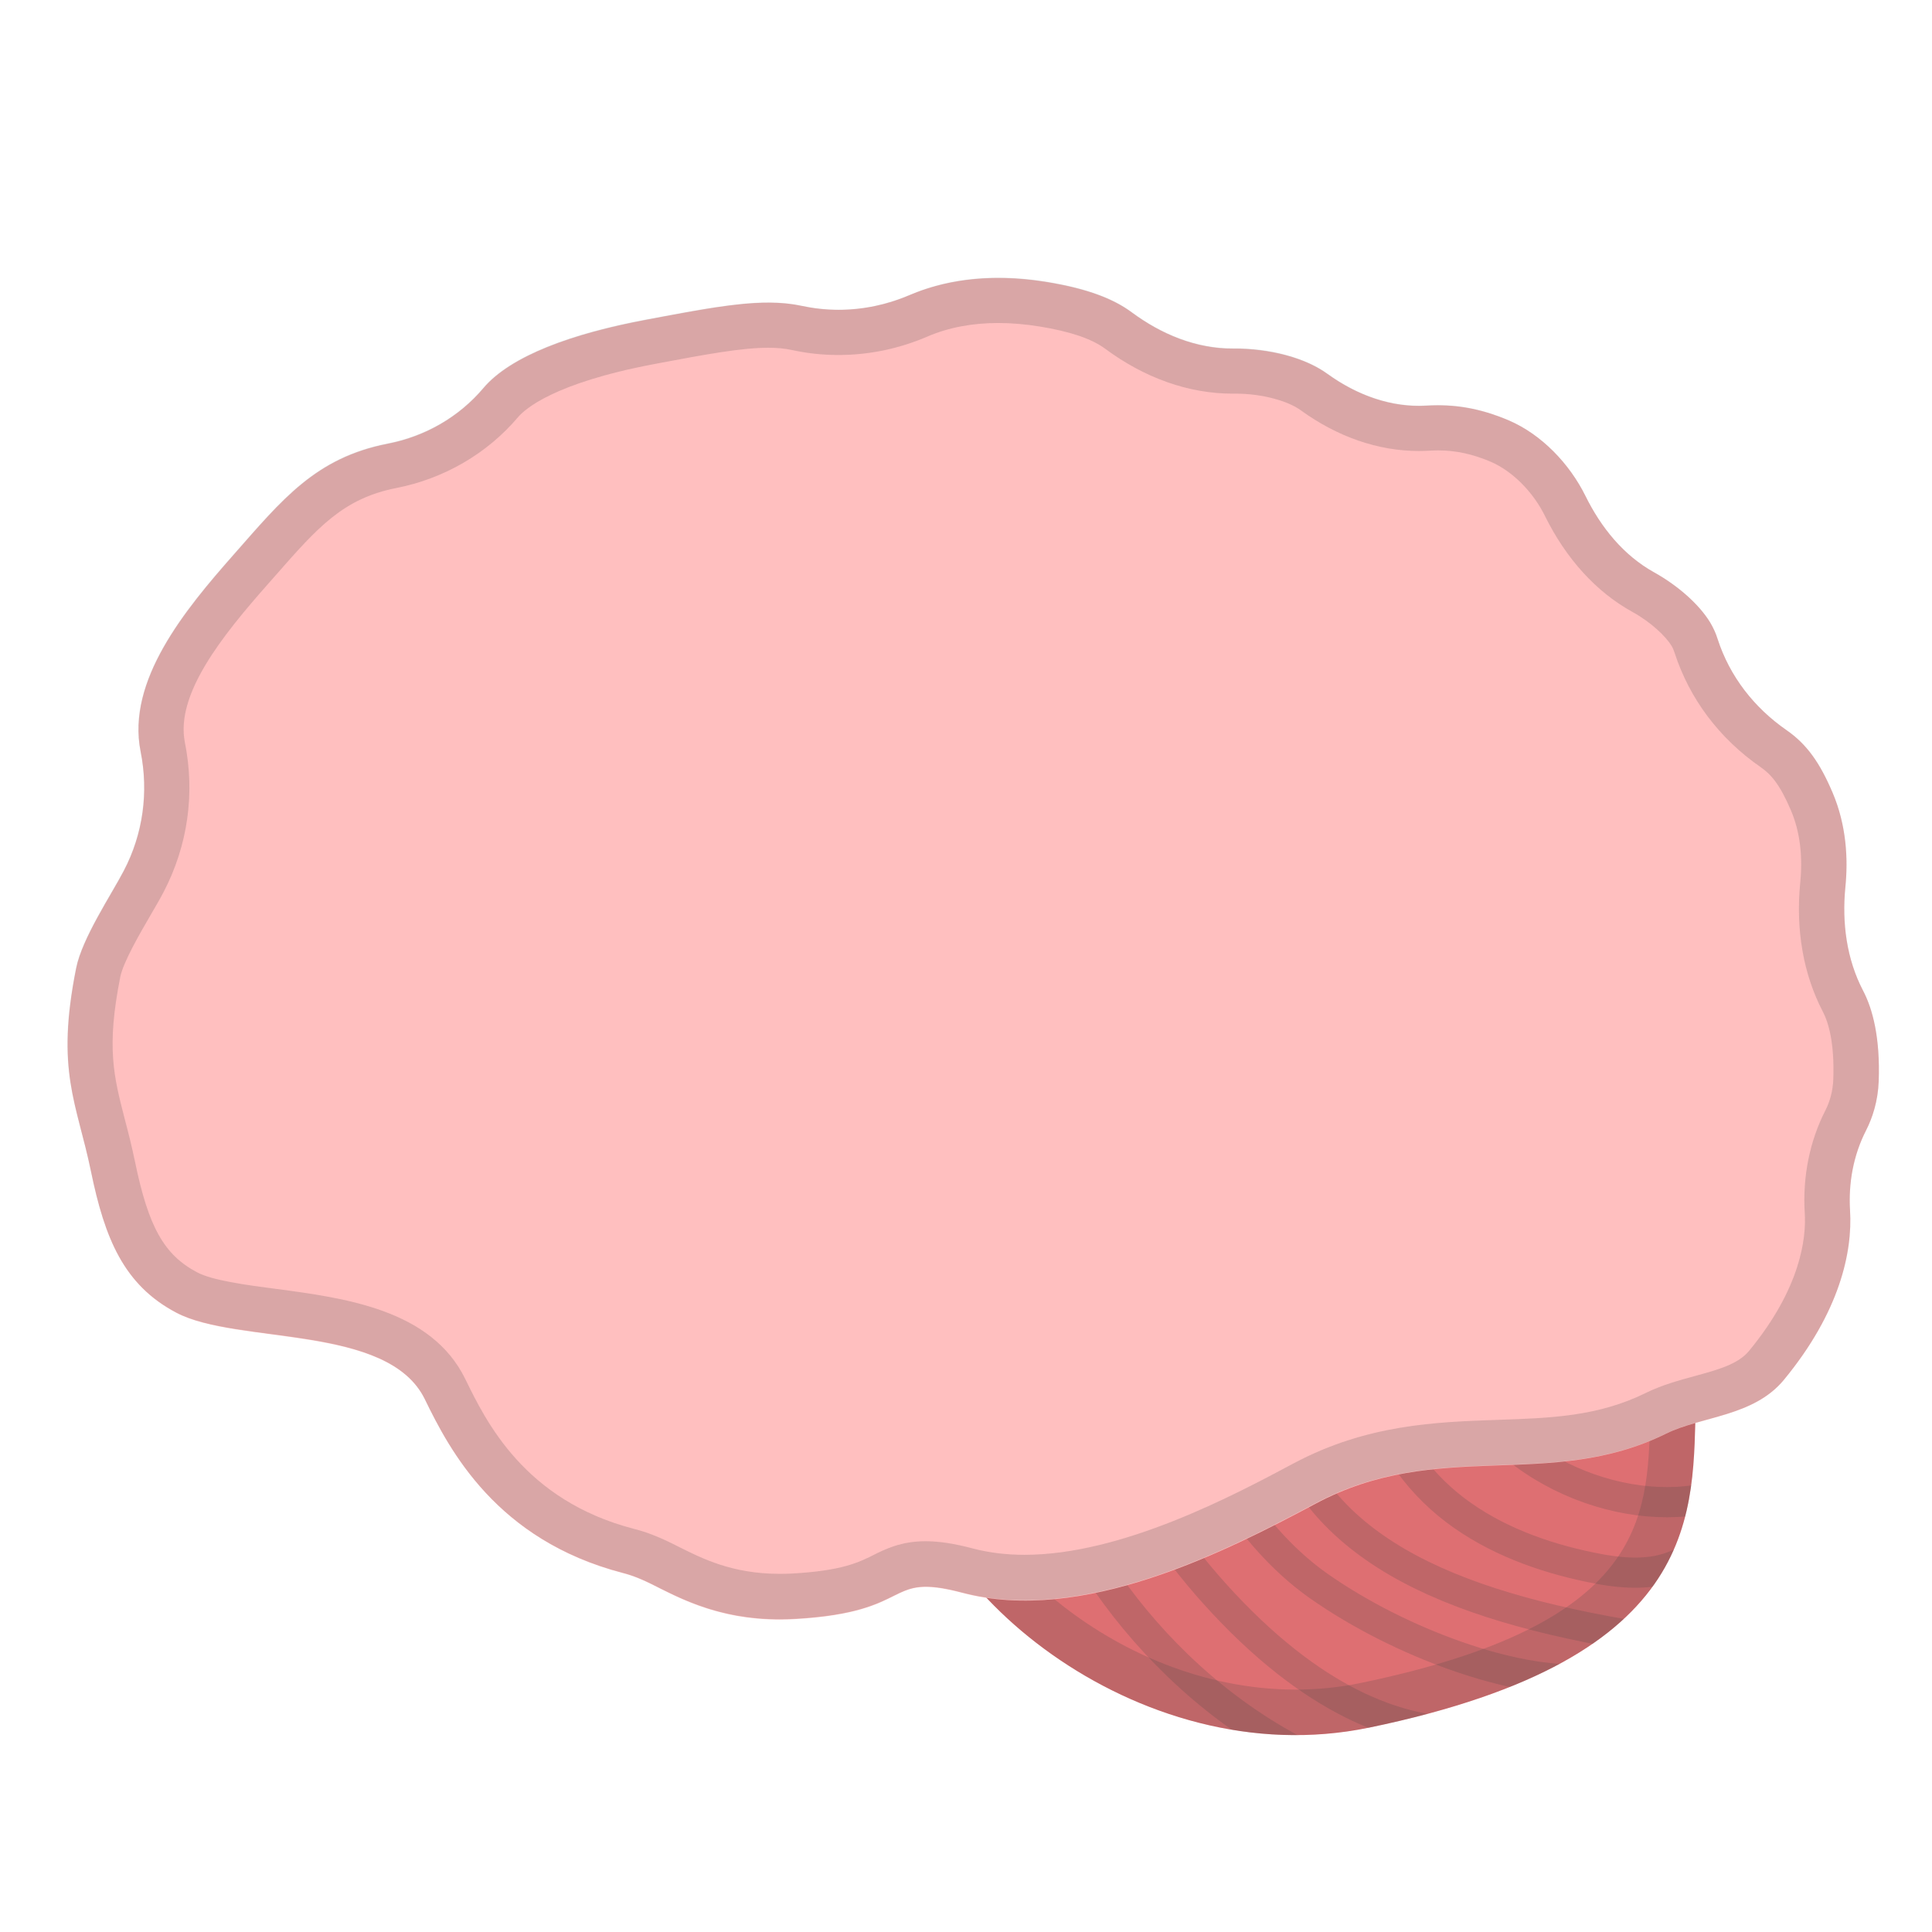
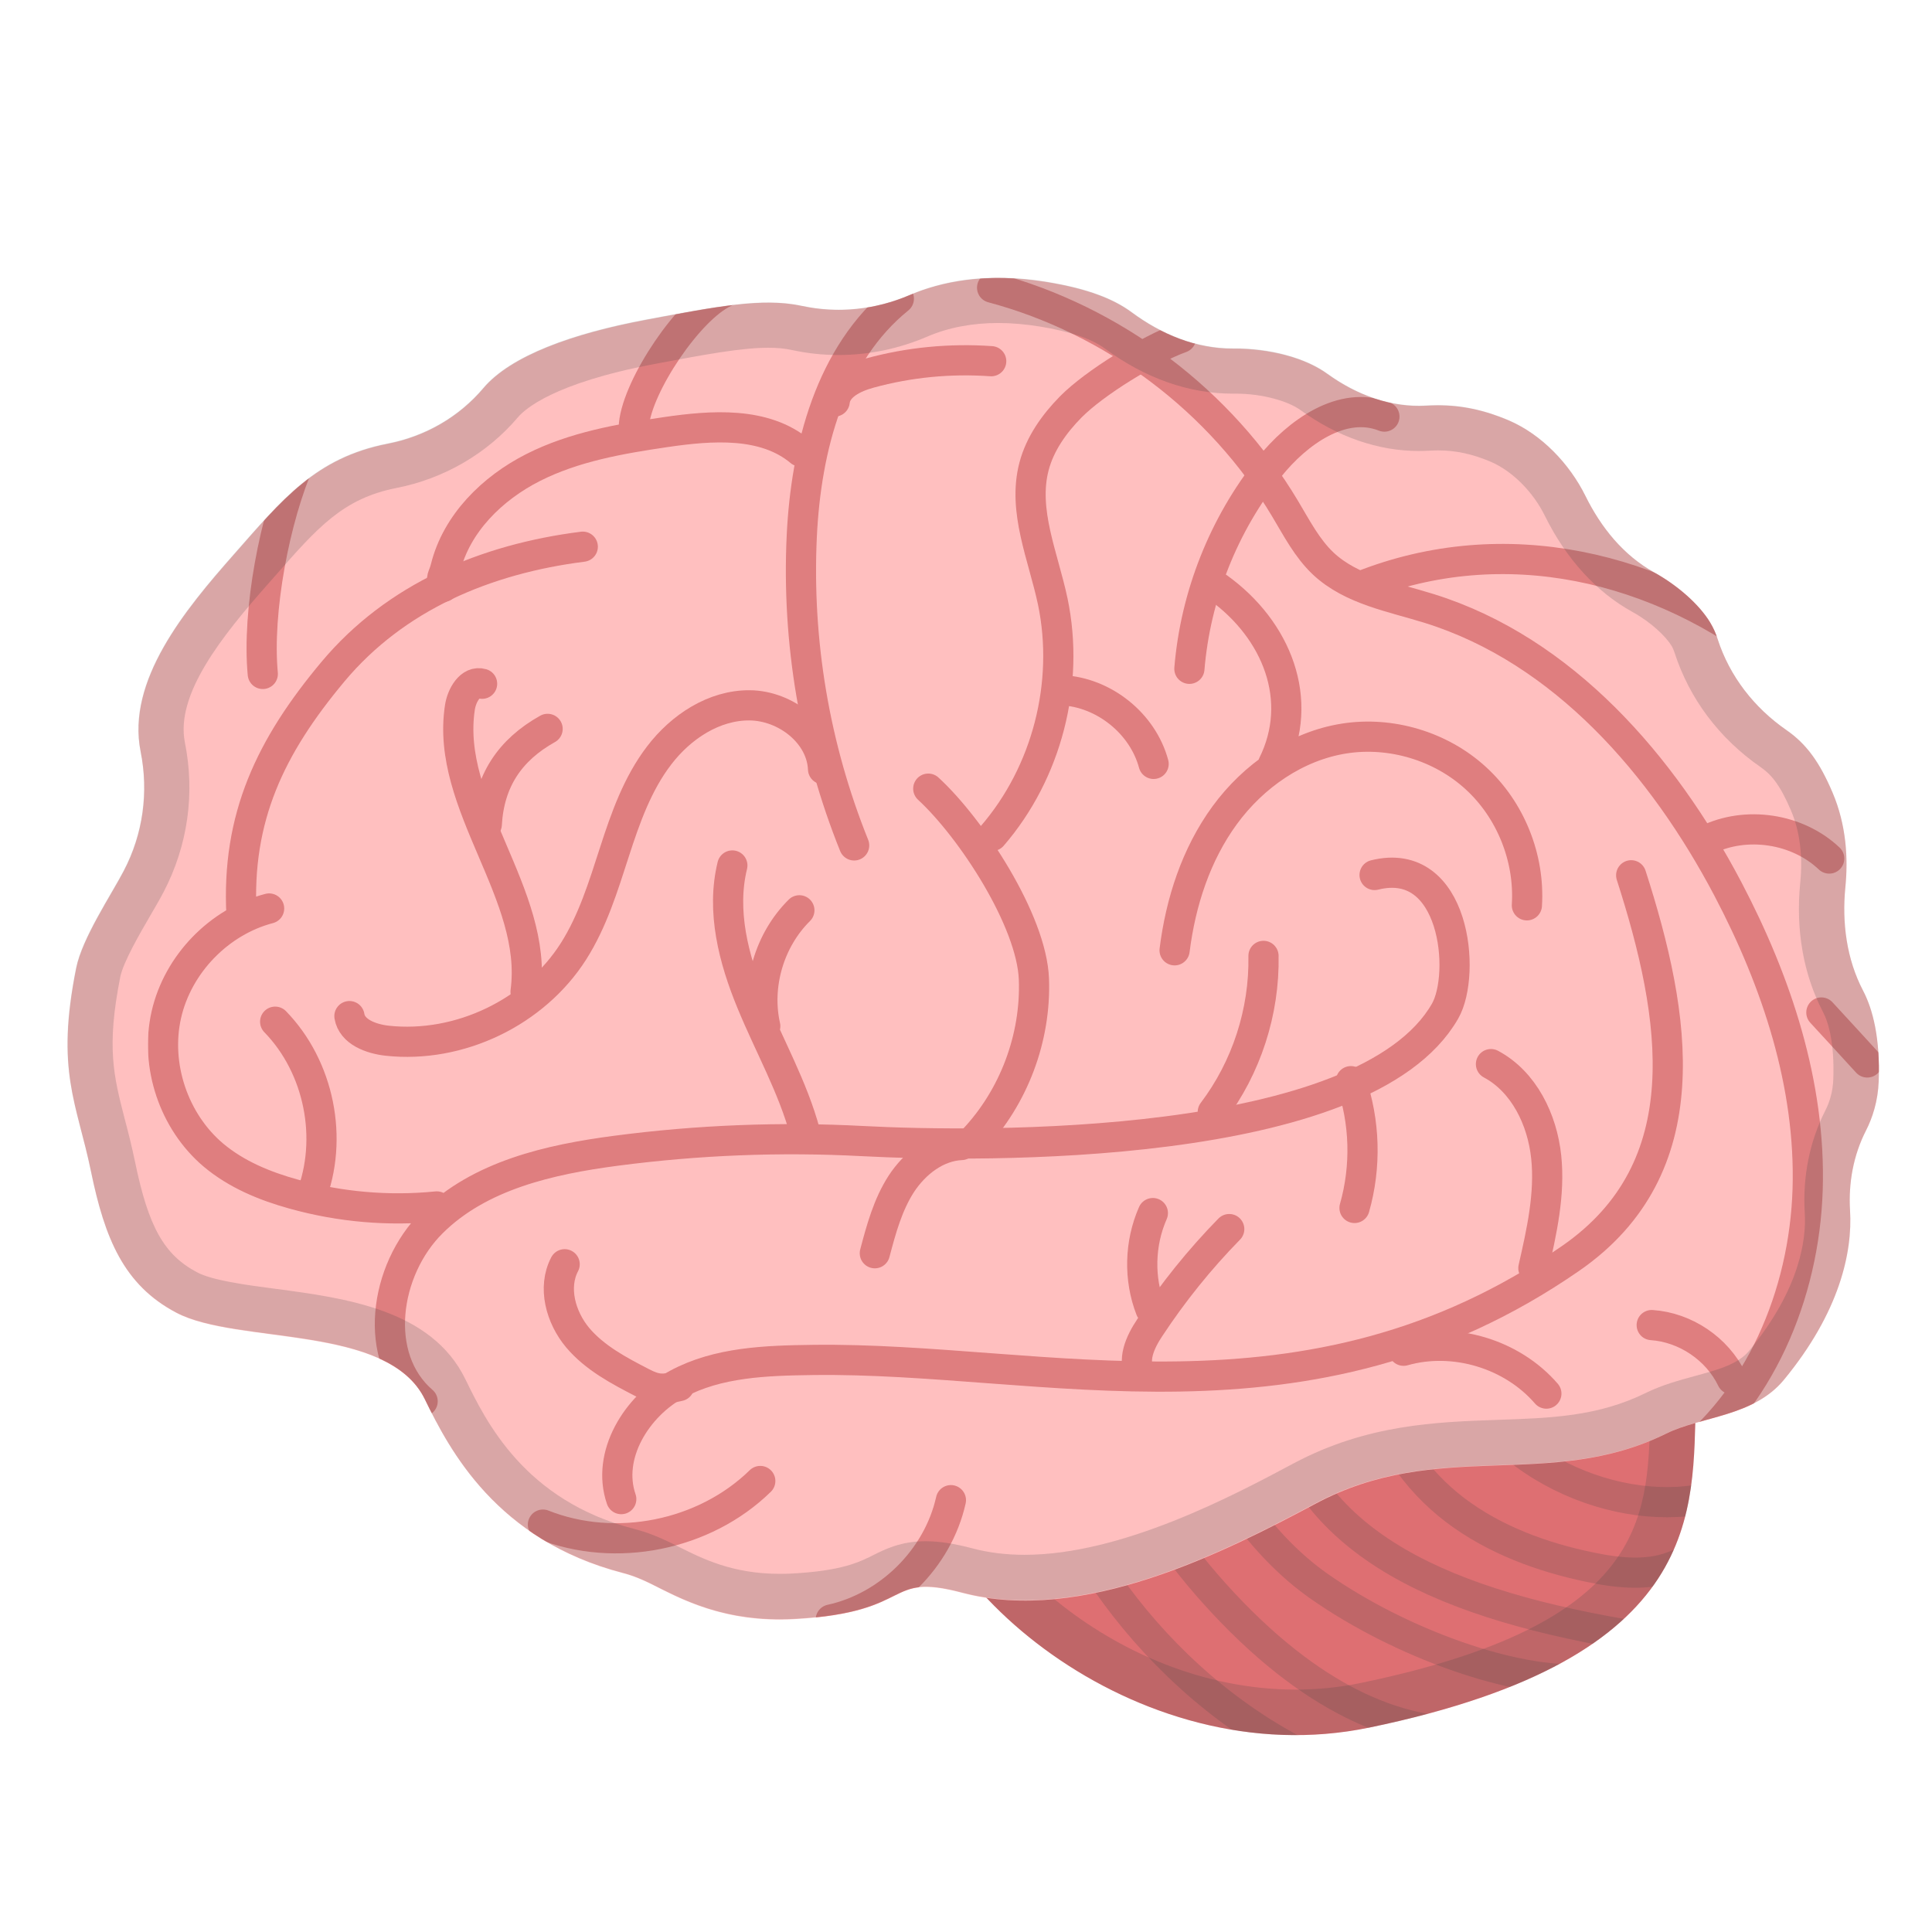
<svg xmlns="http://www.w3.org/2000/svg" xmlns:xlink="http://www.w3.org/1999/xlink" width="128" height="128" viewBox="0 0 128 128">
  <path d="M112.36 92.81c-.26 7.22.77 17.01-21.65 21.65-15.47 3.2-30.41-9.75-30.41-19.07s8.94-13.4 24.74-13.4 27.65 1.5 27.32 10.82z" fill="#de6f72" />
  <path d="M85.04 84.98c8.9 0 19.57.47 23.08 4.09.91.94 1.3 2.09 1.25 3.62-.01.4-.02.81-.04 1.23-.17 6.73-.35 13.69-19.22 17.59-1.39.29-2.83.43-4.28.43-12.22 0-22.53-10.18-22.53-16.57 0-2.56 0-10.39 21.74-10.39m0-3c-15.8 0-24.74 4.08-24.74 13.4 0 8.34 11.94 19.57 25.53 19.57 1.61 0 3.24-.16 4.88-.5 22.42-4.64 21.39-14.43 21.65-21.65.33-9.31-11.52-10.82-27.32-10.82z" fill="#424242" opacity=".2" />
  <defs>
    <path id="a" d="M112.36 92.81c-.26 7.22.77 17.01-21.65 21.65-15.47 3.2-30.41-9.75-30.41-19.07s8.94-13.4 24.74-13.4 27.65 1.5 27.32 10.82z" />
  </defs>
  <clipPath id="b">
    <use xlink:href="#a" overflow="visible" />
  </clipPath>
  <g opacity=".2" clip-path="url(#b)" fill="none" stroke="#424242" stroke-width="2" stroke-linecap="round" stroke-linejoin="round" stroke-miterlimit="10">
    <path d="M91.23 91.94c.53 3.24 2.56 6.11 5.17 8.1 2.61 1.98 5.78 3.14 8.99 3.8 1.92.4 3.99.61 5.77-.2M79.19 93.71c1.41 4.36 4.43 8.72 8.17 11.36 5.4 3.8 13.06 6.52 17.63 6.16M84.5 92.81c2.06 9.73 11.49 13.56 24.02 15.62M96.88 91.63c3.54 6.78 12.82 9.55 18.25 6.9M74.19 94.48c.51 3.89 3.63 8.15 6.25 11.07 6.56 7.3 12.21 9.09 16.14 9.21M68.56 93.64c.5 5.85 6.65 16.86 17.41 22.45" />
  </g>
  <linearGradient id="c" gradientUnits="userSpaceOnUse" x1="39.112" x2="103.612" y1="43.059" y2="98.059">
    <stop offset="0" stop-color="#ffbfbf" />
  </linearGradient>
  <path d="M110.39 94.98c2.33-1.15 5.79-1.12 7.8-3.56 3.7-4.49 4.55-8.47 4.38-11.22-.11-1.82.22-3.65 1.05-5.28.44-.86.8-1.96.85-3.29.1-2.86-.39-4.76-1.04-6-1.09-2.09-1.4-4.49-1.17-6.84.19-1.89.07-4.12-.85-6.28-.84-1.97-1.7-3.2-3.06-4.14-2.13-1.48-3.75-3.55-4.55-6.02-.12-.39-.29-.76-.5-1.11-.73-1.2-2.14-2.44-3.7-3.31-2.04-1.13-3.53-2.98-4.56-5.07-1.06-2.14-2.91-4.07-5.07-5-1.94-.83-3.67-1.09-5.45-.98-2.37.14-4.64-.71-6.57-2.1-.68-.49-1.58-.93-2.78-1.25-1.11-.29-2.31-.44-3.45-.43-2.45.02-4.77-.94-6.74-2.4-1.28-.95-3.07-1.59-5.62-2.01-4.07-.67-7.07 0-9.09.86-2.25.97-4.75 1.24-7.15.72-2.58-.56-5.65.04-10.31.92-4.86.91-8.96 2.38-10.78 4.53-1.62 1.92-3.86 3.2-6.33 3.68-4.8.94-7 3.71-10.21 7.35-3.23 3.66-7.11 8.35-6.17 13.05.54 2.7.16 5.47-1.12 7.91-.8 1.54-2.76 4.46-3.15 6.44-1.37 6.83.04 8.91.98 13.46.91 4.42 2.16 7.53 5.66 9.37 4.04 2.13 14.02.73 16.46 5.73 1.65 3.39 4.75 9.33 13.11 11.51.67.17 1.31.44 1.93.75 1.85.92 4.75 2.57 9.48 2.3 8.07-.46 5.85-3.12 11.08-1.74 7.98 2.11 17.47-2.74 23.4-5.9 8.15-4.37 15.5-.83 23.24-4.65z" fill="url(#c)" />
  <defs>
    <filter id="d" filterUnits="userSpaceOnUse" height="90.24" width="114.91" x="9.8" y="18.06">
      <feColorMatrix values="1 0 0 0 0 0 1 0 0 0 0 0 1 0 0 0 0 0 1 0" />
    </filter>
  </defs>
-   <g fill="none" stroke="#d97172" stroke-width="2" stroke-linecap="round" stroke-linejoin="round" stroke-miterlimit="10" clip-path="url(#clip_f)">
+   <mask id="f" height="90.24" maskUnits="userSpaceOnUse" width="114.91" x="9.8" y="18.06">
+     <g filter="url(#d)">
+       <radialGradient id="e" cx="57.193" cy="24.919" gradientUnits="userSpaceOnUse" r="93.595">
+         <stop offset=".229" stop-color="#ffccbc" />
+       </radialGradient>
+       <path d="M110.39 94.98c2.33-1.15 5.79-1.12 7.8-3.56 3.7-4.49 4.55-8.47 4.38-11.22-.11-1.82.22-3.65 1.05-5.28.44-.86.8-1.96.85-3.29.1-2.86-.39-4.76-1.04-6-1.09-2.09-1.4-4.49-1.17-6.84.19-1.89.07-4.12-.85-6.28-.84-1.97-1.7-3.2-3.06-4.14-2.13-1.48-3.75-3.55-4.55-6.02-.12-.39-.29-.76-.5-1.11-.73-1.2-2.14-2.44-3.7-3.31-2.04-1.13-3.53-2.98-4.56-5.07-1.06-2.14-2.91-4.07-5.07-5-1.94-.83-3.67-1.09-5.45-.98-2.37.14-4.64-.71-6.57-2.1-.68-.49-1.58-.93-2.78-1.25-1.11-.29-2.31-.44-3.45-.43-2.45.02-4.77-.94-6.74-2.4-1.28-.95-3.07-1.59-5.62-2.01-4.07-.67-7.07 0-9.09.86-2.25.97-4.75 1.24-7.15.72-2.58-.56-5.65.04-10.31.92-4.86.91-8.96 2.38-10.78 4.53-1.62 1.92-3.86 3.2-6.33 3.68-4.8.94-7 3.71-10.21 7.35-3.23 3.66-7.11 8.35-6.17 13.05.54 2.7.16 5.47-1.12 7.91-.8 1.54-2.76 4.46-3.15 6.44-1.37 6.83.04 8.91.98 13.46.91 4.42 2.16 7.53 5.66 9.37 4.04 2.13 14.02.73 16.46 5.73 1.65 3.39 4.75 9.33 13.11 11.51.67.17 1.31.44 1.93.75 1.85.92 4.75 2.57 9.48 2.3 8.07-.46 5.85-3.12 11.08-1.74 7.98 2.11 17.47-2.74 23.4-5.9 8.15-4.37 15.5-.83 23.24-4.65z" fill="url(#e)" />
+     </g>
+   </mask>
+   <g mask="url(#f)" fill="none" stroke="#d97172" stroke-width="2" stroke-linecap="round" stroke-linejoin="round" stroke-miterlimit="10">
    <path d="M28 92.84c-3.37-2.9-2.54-8.71.62-11.84 3.15-3.13 7.78-4.18 12.19-4.76 5.41-.71 10.89-.93 16.35-.64 7.72.41 33.23.74 38.58-8.61 1.42-2.48.67-10.35-4.67-9.02M17.83 60.19c-3.32.87-6.05 3.69-6.81 7.04-.76 3.35.49 7.07 3.11 9.29 1.52 1.28 3.4 2.06 5.32 2.59 3.08.86 6.31 1.14 9.49.82M59.55 19.79c-4.54 3.67-6.15 9.89-6.43 15.72a48.72 48.72 0 0 0 3.47 20.5M91.72 27.6c-2.77-1.1-5.76 1.03-7.62 3.36-3.03 3.79-4.9 8.5-5.3 13.35M16 60.62c-.34-6.46 1.91-11.16 6.06-16.12s10.13-7.47 16.55-8.28" />
    <path d="M29.38 38.88c-.21-.66-.03-.59.14-1.26.73-2.95 3.1-5.28 5.81-6.65 2.71-1.37 5.76-1.9 8.76-2.34 3.07-.45 6.55-.71 8.93 1.28M55.3 26.6c.12-1.05 1.29-1.6 2.31-1.88 2.62-.72 5.35-.98 8.06-.79M54.53 50.96c-.1-2.37-2.49-4.21-4.86-4.23-2.37-.02-4.56 1.43-6 3.32-1.44 1.88-2.24 4.16-2.97 6.42-.73 2.25-1.43 4.55-2.7 6.55-2.58 4.06-7.57 6.45-12.35 5.93-1.07-.12-2.33-.58-2.5-1.63" />
    <path d="M31.94 45.3c-.78-.23-1.35.76-1.47 1.57-.99 6.46 5.22 12.37 4.35 18.84M20.58 79.35c1.53-3.9.57-8.66-2.35-11.66M19.88 30.5c-1.68 3.79-2.86 10.02-2.47 14.15M65.73 19.06c8.03 2.14 15.15 7.5 19.41 14.64.76 1.27 1.45 2.62 2.53 3.64 1.88 1.76 4.58 2.21 7.04 2.98 8.86 2.77 15.45 10.37 19.77 18.58 3.23 6.15 5.5 12.97 5.28 19.92-.22 6.94-3.18 14-8.78 18.11M90.17 38.83c9.47-3.76 19.74-1.38 27.7 4.99" />
    <path d="M108.07 57.99c3.01 9.35 4.67 19.37-4.01 25.38-17.48 12.1-34.84 6.52-50.22 6.73-3.07.04-6.28.14-8.98 1.6s-4.7 4.72-3.7 7.62" />
    <path d="M45 91.83c-1.06.25-1.5.27-2.46-.23-1.55-.8-3.14-1.64-4.27-2.98-1.12-1.34-1.67-3.32-.86-4.86M63.7 75.86c-1.64.07-3.09 1.2-3.99 2.58-.89 1.38-1.33 3-1.75 4.59M75.6 91.1c-.64-.93-.06-2.19.57-3.13 1.54-2.34 3.31-4.54 5.27-6.54M77.82 62.96c.4-3.19 1.42-6.35 3.32-8.95s4.74-4.58 7.91-5.08c3.1-.49 6.4.5 8.71 2.61 2.32 2.11 3.6 5.31 3.4 8.44M48.52 57.34c-.74 3.02.08 6.2 1.27 9.08 1.18 2.87 2.74 5.61 3.55 8.61M64.5 75.51c2.67-2.83 4.14-6.75 4-10.63-.14-3.88-4.14-10-7-12.63M65.74 55.38c3.62-4.19 5.14-10.1 4.01-15.52-.63-2.99-2.02-6.02-1.24-8.97.4-1.51 1.34-2.82 2.43-3.93 1.58-1.6 5.19-3.81 7.31-4.58M70.35 45.73c2.78.13 5.36 2.2 6.08 4.88M92.99 89.49c3.34-.95 7.19.21 9.46 2.84M101.59 84.02c.55-2.42 1.11-4.9.85-7.37-.26-2.47-1.47-4.98-3.66-6.15M89.5 71.63c.94 2.69 1.02 5.66.24 8.4M80.35 73.67c2.23-2.94 3.43-6.65 3.36-10.34M113.08 55.65c2.61-1.28 6-.77 8.11 1.23M123.71 70.39c-1.01-1.1-2.02-2.21-3.04-3.31M114.74 91.38c-.97-2.02-3.08-3.44-5.31-3.59M63 99.39c-.86 3.86-4.1 7.07-7.96 7.91M35.97 101.01c4.81 1.91 10.7.73 14.4-2.89M42 28.12c.25-2.59 3.64-7.66 6-8.75M80.71 38.93c3.88 2.79 5.75 7.45 3.62 11.73M50.7 67.99c-.61-2.72.28-5.72 2.26-7.68M32.25 54.62c.16-2.87 1.52-4.93 4.03-6.33M76.23 86.75c-.79-2.03-.73-4.38.15-6.38" />
  </g>
  <g opacity=".2">
    <path d="M66.14 21.4c.87 0 1.79.08 2.73.23 2.03.33 3.44.81 4.33 1.46 2.64 1.96 5.56 2.99 8.45 2.99h.18c.88 0 1.77.11 2.57.33.75.2 1.35.46 1.79.78 2.43 1.76 5.13 2.69 7.81 2.69.23 0 .47-.01.7-.02.19-.01.38-.02.57-.02 1.18 0 2.3.24 3.51.76 1.41.61 2.78 1.97 3.57 3.57 1.4 2.84 3.4 5.05 5.8 6.37 1.28.71 2.22 1.64 2.59 2.24.08.13.15.29.21.48.99 3.04 2.95 5.66 5.69 7.56.69.48 1.27 1.13 2.01 2.86.59 1.38.8 3 .62 4.8-.31 3.12.21 6.07 1.49 8.53.37.7.79 2.06.7 4.51-.03.72-.2 1.41-.52 2.04-1.05 2.05-1.52 4.41-1.37 6.82.1 1.62-.25 4.95-3.7 9.13-.72.87-2.05 1.24-3.6 1.66-1.06.29-2.16.59-3.22 1.11-3.16 1.56-6.26 1.67-9.85 1.79-4.06.14-8.65.3-13.49 2.88-3.97 2.12-11.37 6.06-17.83 6.06-1.21 0-2.35-.14-3.39-.41-1.27-.34-2.28-.49-3.17-.49-1.62 0-2.67.52-3.5.94-.91.45-2.04 1.02-5.34 1.2-.29.02-.57.02-.84.02-3.12 0-5.12-1.01-6.73-1.82l-.4-.2c-.89-.44-1.71-.76-2.51-.96-7.25-1.88-9.8-7.11-11.17-9.92-2.25-4.61-7.96-5.37-12.56-5.98-2.06-.27-4.19-.56-5.2-1.09-2.19-1.15-3.23-3-4.12-7.31-.22-1.06-.46-2-.68-2.83-.74-2.87-1.23-4.76-.3-9.44.2-.98 1.28-2.85 2-4.08.33-.57.64-1.1.88-1.56 1.59-3.07 2.08-6.49 1.4-9.89-.64-3.2 2.49-7.08 5.48-10.47l.53-.6c2.79-3.18 4.48-5.1 8.01-5.79 3.16-.62 6.02-2.29 8.05-4.69.43-.51 2.34-2.26 9.03-3.52l.31-.06c3.04-.57 5.45-1.02 7.24-1.02.6 0 1.11.05 1.57.15 1 .22 2.04.33 3.07.33 2.03 0 4.01-.41 5.9-1.22 1.39-.6 2.97-.9 4.7-.9m0-3c-2.48 0-4.43.52-5.87 1.14-1.5.64-3.1.98-4.71.98-.81 0-1.63-.09-2.44-.26-.69-.15-1.42-.22-2.21-.22-2.14 0-4.69.49-8.11 1.13-4.86.91-8.96 2.38-10.78 4.53-1.62 1.92-3.86 3.2-6.33 3.68-4.8.94-7 3.71-10.21 7.35-3.23 3.66-7.11 8.35-6.17 13.05.54 2.7.16 5.47-1.12 7.91-.8 1.54-2.76 4.46-3.15 6.44-1.37 6.83.04 8.91.98 13.46.91 4.42 2.16 7.53 5.66 9.37 4.04 2.13 14.02.73 16.46 5.73 1.65 3.39 4.75 9.33 13.11 11.51.67.17 1.31.44 1.93.75 1.72.85 4.33 2.33 8.47 2.33.33 0 .66-.01 1.01-.03 6.44-.36 6.33-2.13 8.68-2.13.59 0 1.35.11 2.4.39 1.35.36 2.74.51 4.16.51 6.93 0 14.32-3.79 19.24-6.42 8.16-4.35 15.51-.82 23.25-4.63 2.33-1.15 5.79-1.12 7.8-3.56 3.7-4.49 4.55-8.47 4.38-11.22-.11-1.82.22-3.65 1.05-5.28.44-.86.8-1.96.85-3.29.1-2.86-.39-4.76-1.04-6-1.09-2.09-1.4-4.49-1.17-6.84.19-1.89.07-4.12-.85-6.28-.84-1.97-1.7-3.2-3.06-4.14-2.13-1.48-3.75-3.55-4.55-6.02-.12-.39-.29-.76-.5-1.11-.73-1.2-2.14-2.44-3.7-3.31-2.04-1.13-3.53-2.98-4.56-5.07-1.06-2.14-2.91-4.07-5.07-5-1.67-.71-3.17-1.01-4.69-1.01-.25 0-.5.01-.76.02-.17.01-.35.02-.52.02-2.18 0-4.27-.83-6.05-2.12-.68-.49-1.58-.93-2.78-1.25-1.07-.29-2.23-.43-3.34-.43h-.19c-2.42 0-4.72-.96-6.66-2.4-1.28-.95-3.07-1.59-5.62-2.01-1.17-.19-2.24-.27-3.22-.27z" fill="#424242" />
  </g>
-   <clipPath id="clip_f">
-     <g filter="url(#d)" />
-   </clipPath>
</svg>
